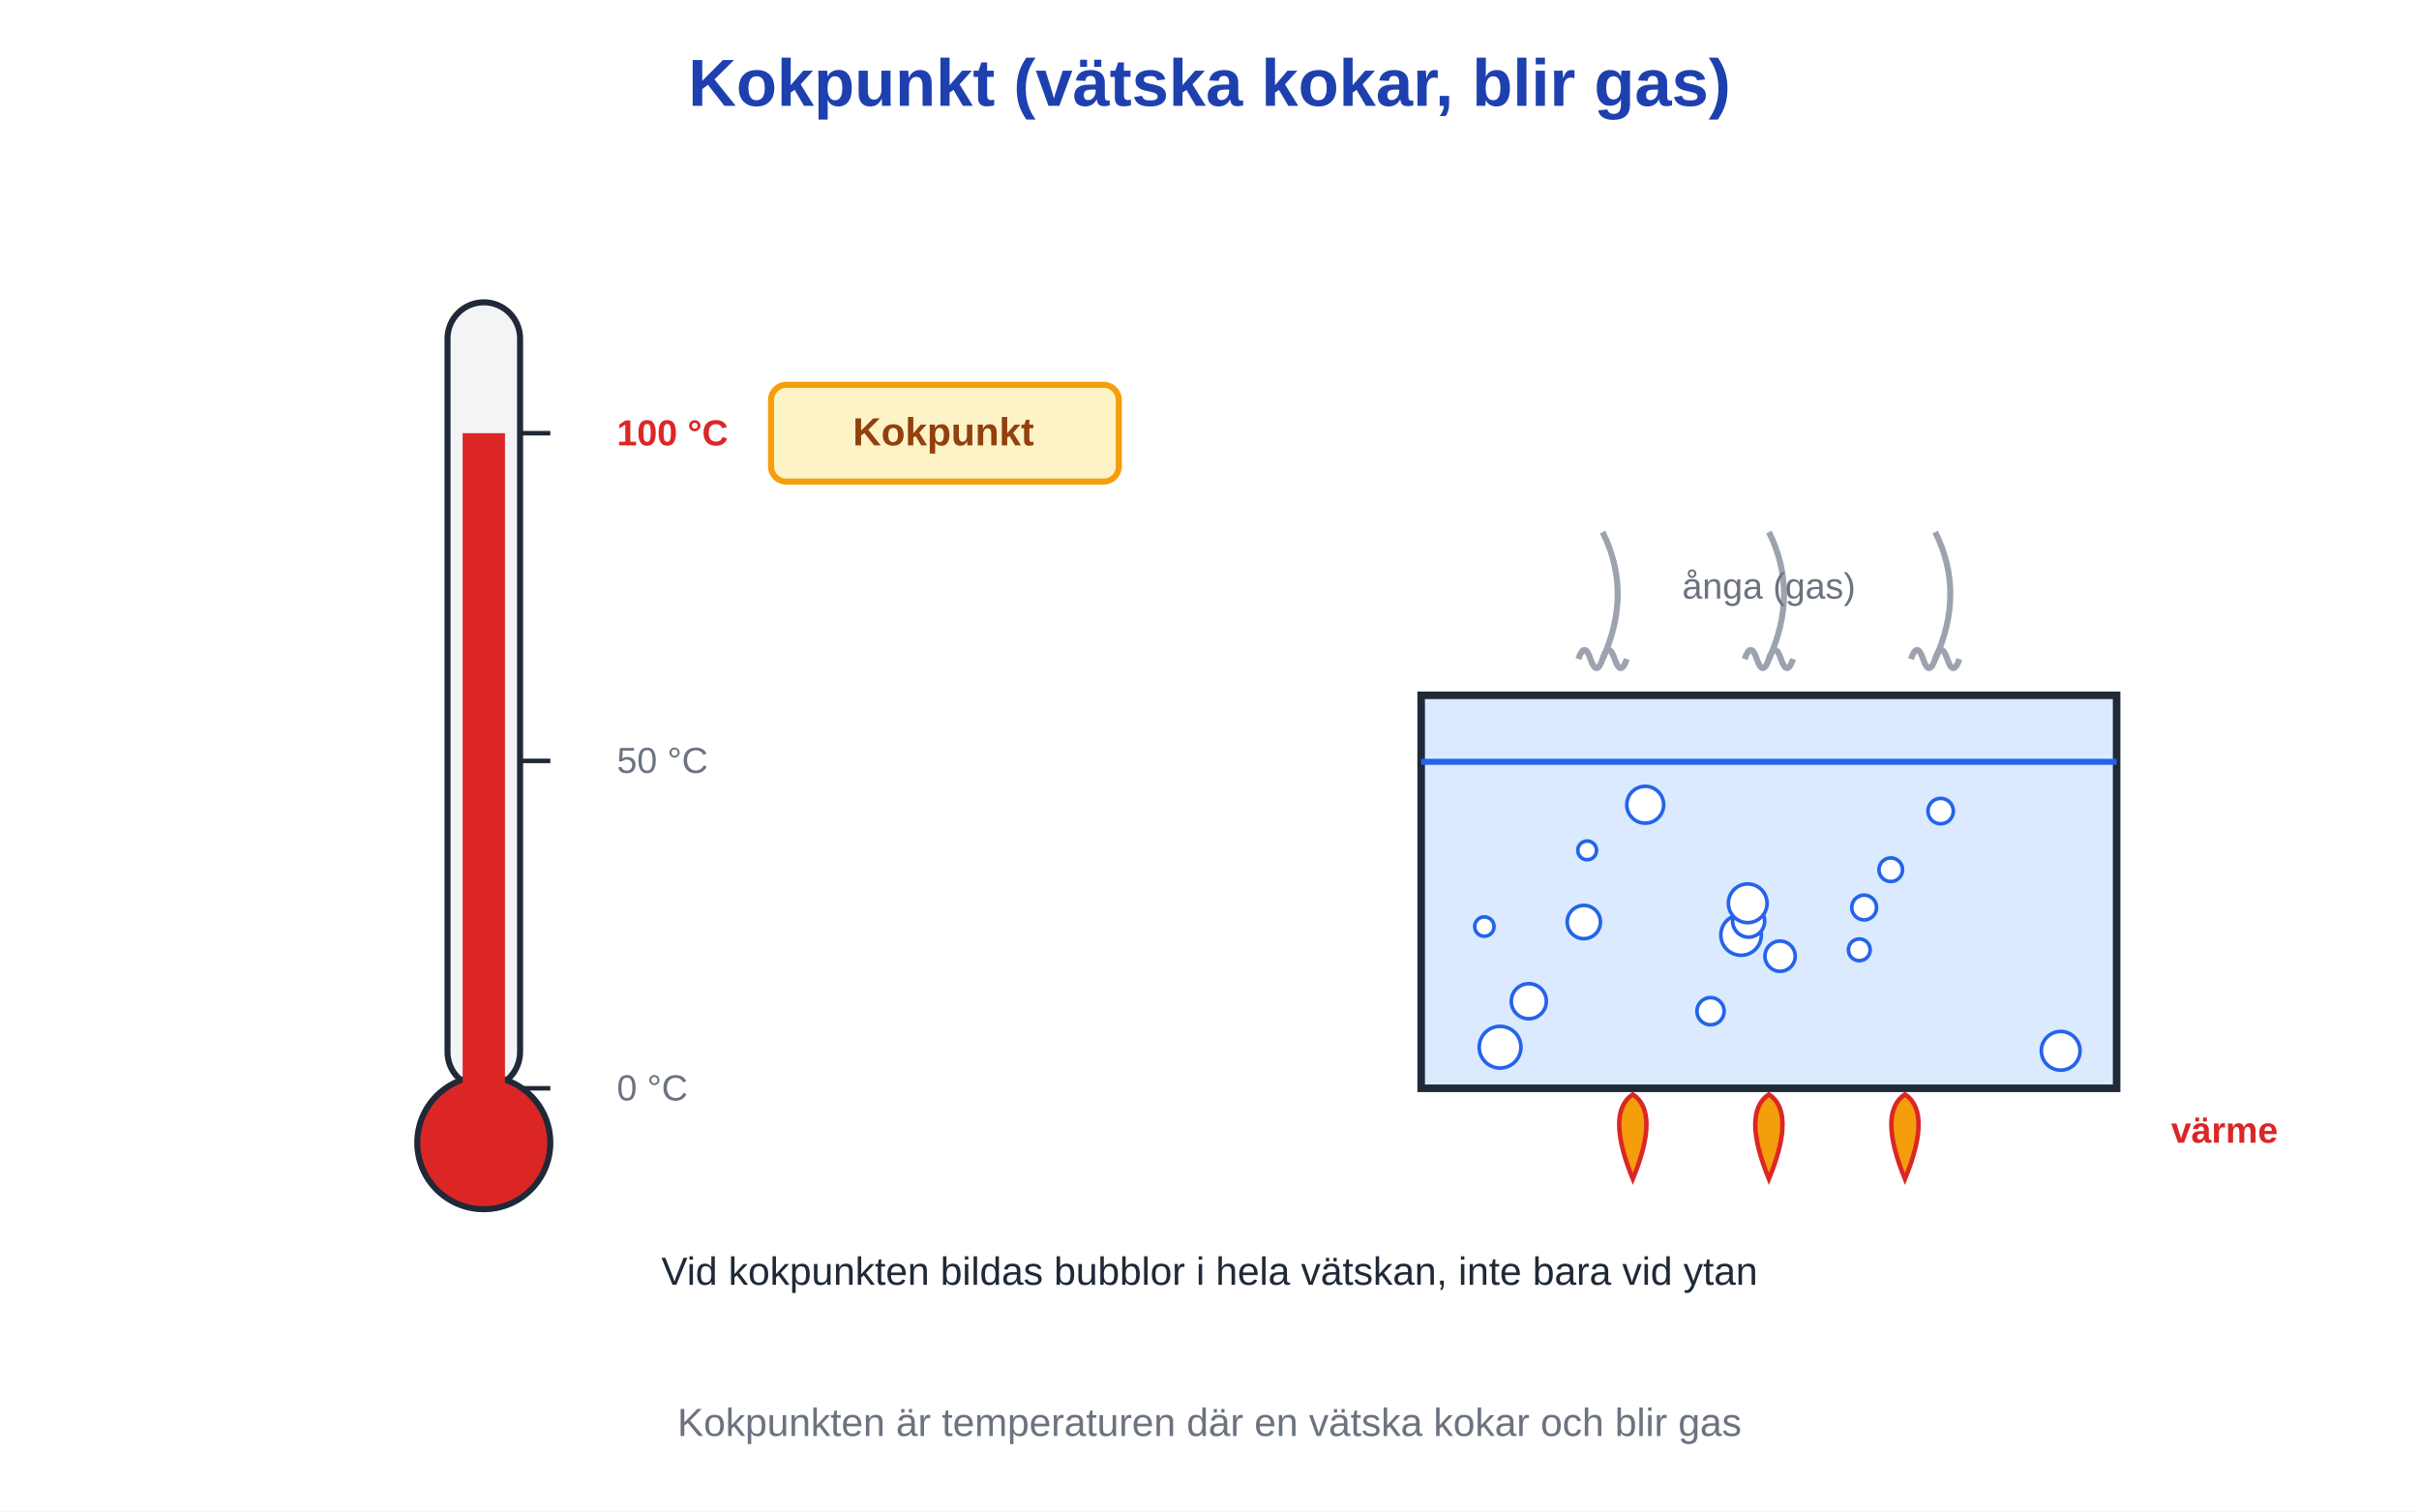
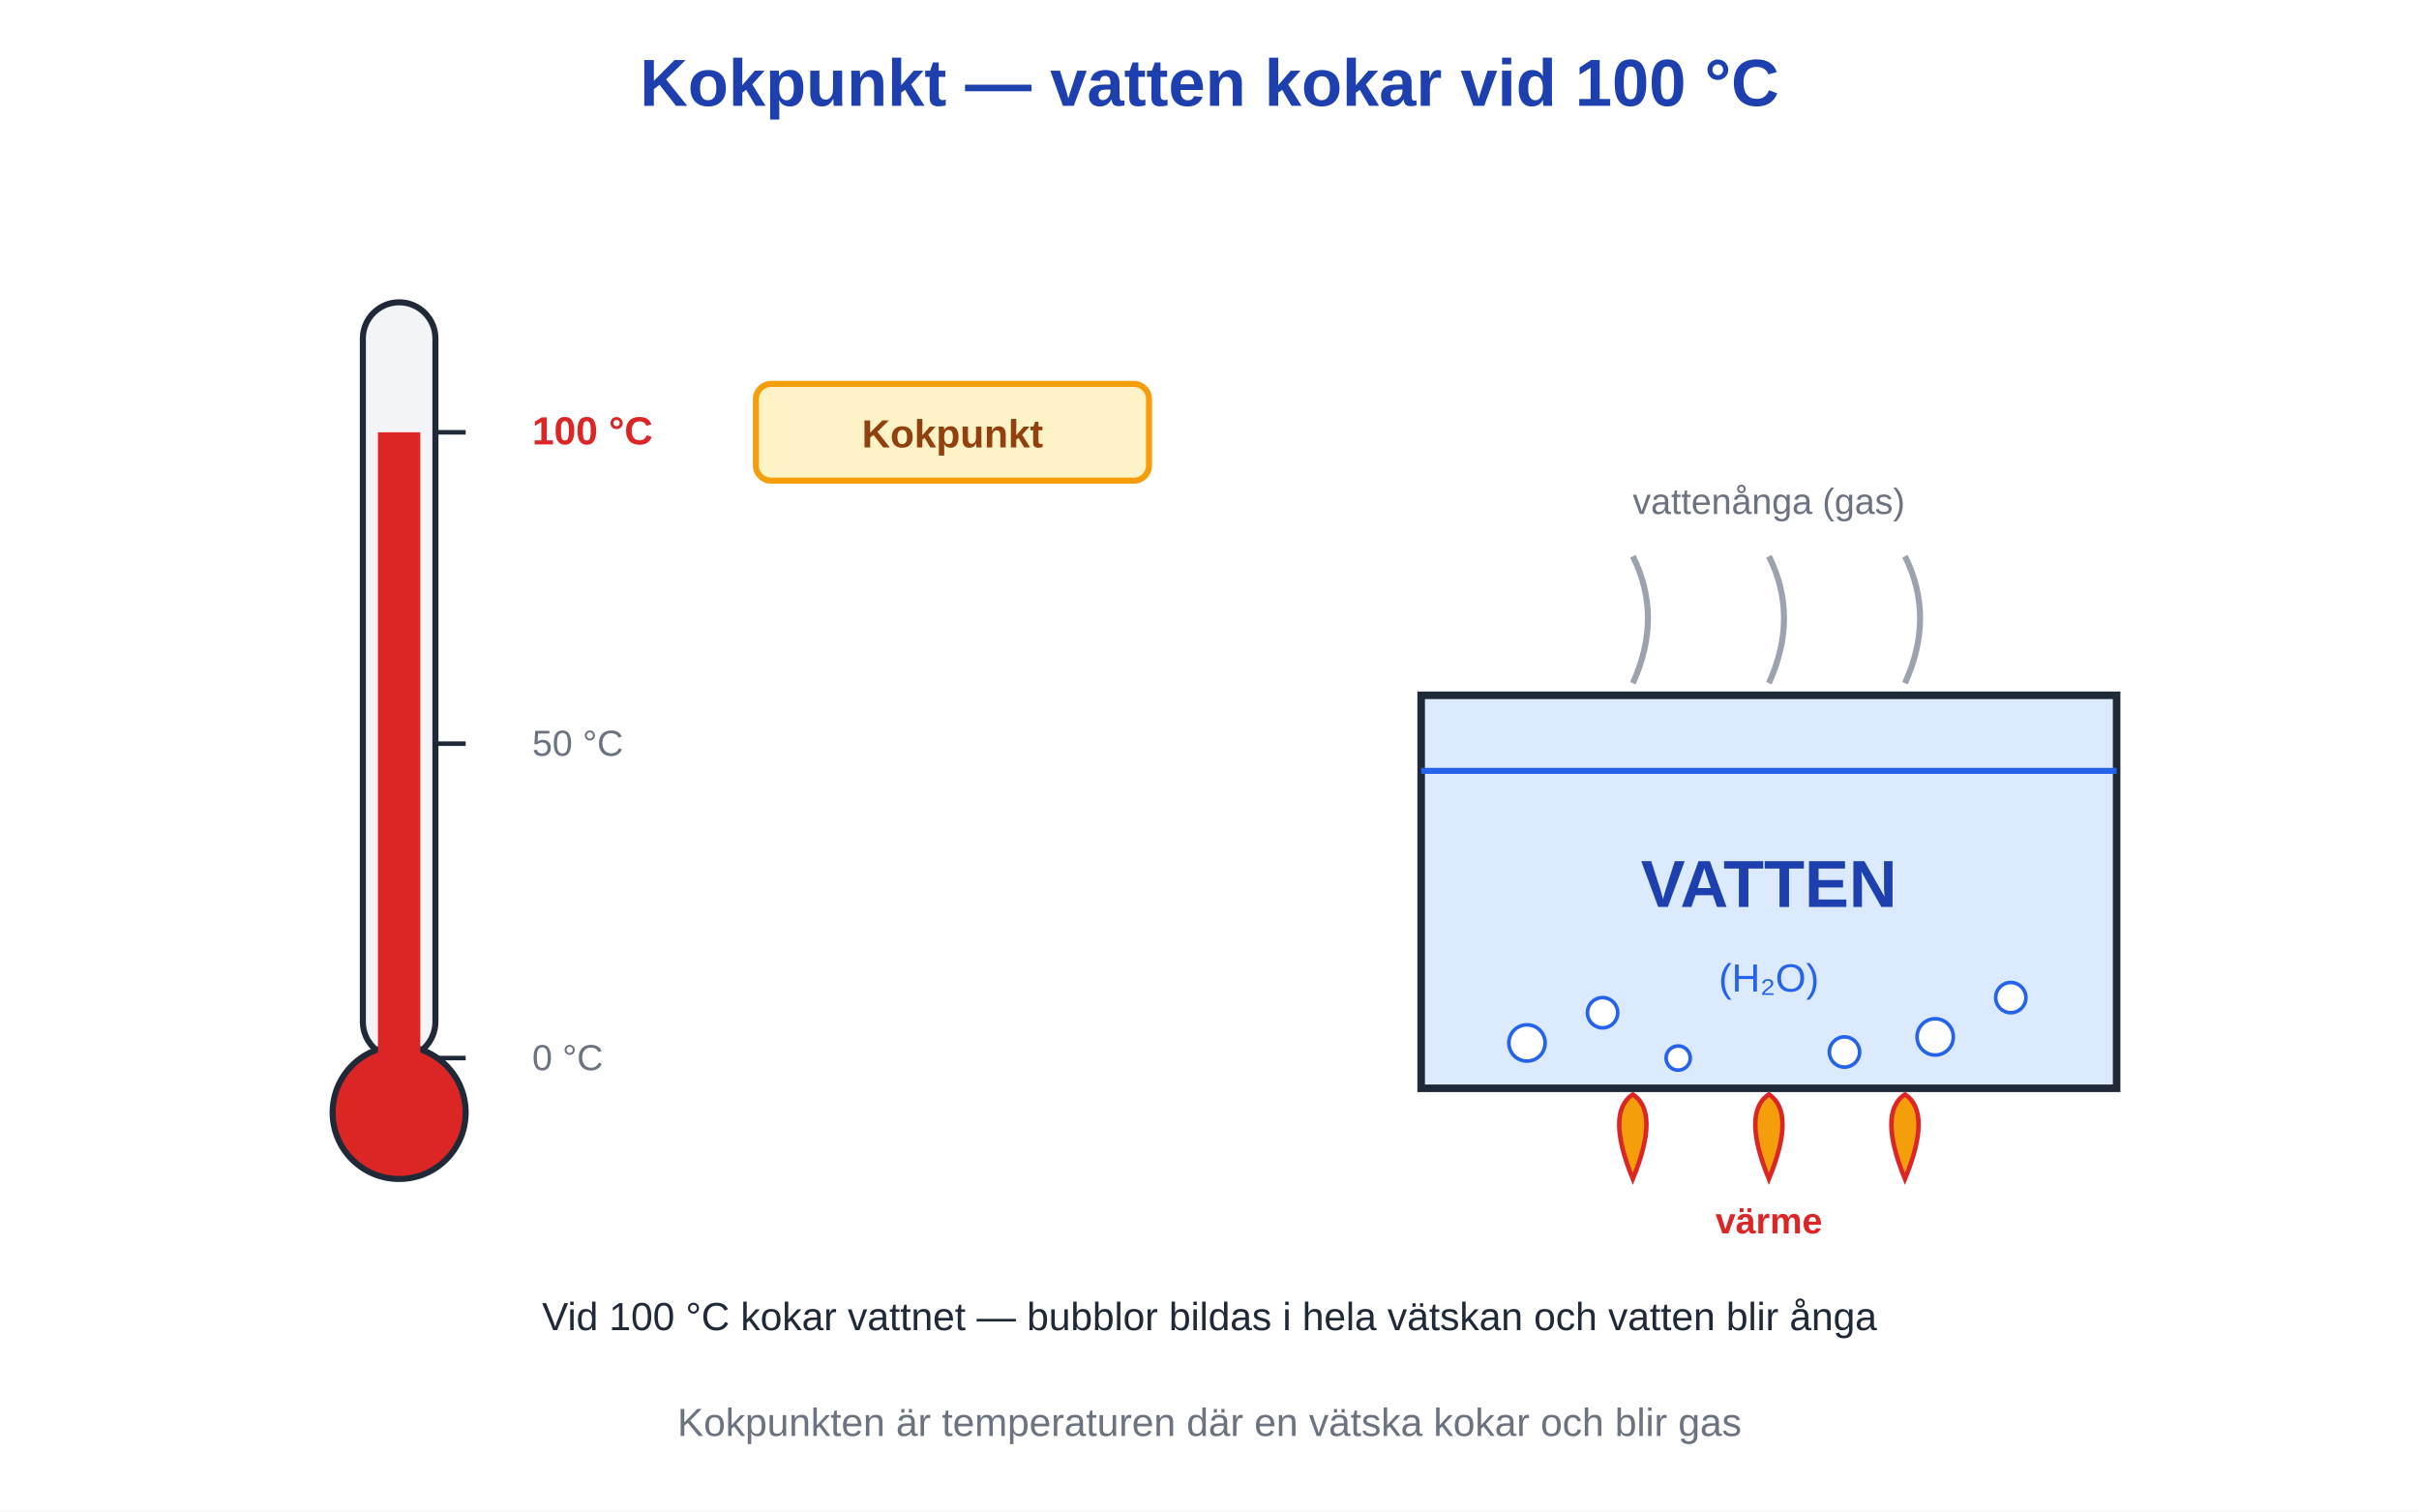
<svg xmlns="http://www.w3.org/2000/svg" viewBox="0 0 800 500" width="800" height="500">
  <rect width="800" height="500" fill="white" />
-   <text x="400" y="35" font-family="Arial,sans-serif" font-size="22" fill="#1e40af" text-anchor="middle" font-weight="bold">Kokpunkt (vätska kokar, blir gas)</text>
-   <rect x="148" y="100" width="24" height="260" rx="12" fill="#f3f4f6" stroke="#1f2937" stroke-width="2" />
-   <circle cx="160" cy="378" r="22" fill="#dc2626" stroke="#1f2937" stroke-width="2" />
-   <rect x="153" y="143.3" width="14" height="218.7" fill="#dc2626" />
-   <circle cx="160" cy="378" r="16" fill="#dc2626" />
-   <line x1="172" y1="360.0" x2="182" y2="360.0" stroke="#1f2937" stroke-width="1.5" />
-   <text x="204" y="364.0" font-family="Arial,sans-serif" font-size="12" fill="#6b7280" text-anchor="start">0 °C</text>
-   <line x1="172" y1="251.7" x2="182" y2="251.7" stroke="#1f2937" stroke-width="1.5" />
-   <text x="204" y="255.667" font-family="Arial,sans-serif" font-size="12" fill="#6b7280" text-anchor="start">50 °C</text>
-   <line x1="172" y1="143.3" x2="182" y2="143.3" stroke="#1f2937" stroke-width="1.5" />
-   <text x="204" y="147.333" font-family="Arial,sans-serif" font-size="12" fill="#dc2626" text-anchor="start" font-weight="bold">100 °C</text>
-   <rect x="255" y="127.3" width="115" height="32" rx="5" fill="#fef3c7" stroke="#f59e0b" stroke-width="2" />
-   <text x="312" y="147.333" font-family="Arial,sans-serif" font-size="13" fill="#92400e" text-anchor="middle" font-weight="bold">Kokpunkt</text>
+   <text x="400" y="35" font-family="Arial,sans-serif" font-size="22" fill="#1e40af" text-anchor="middle" font-weight="bold">Kokpunkt — vatten kokar vid 100 °C</text>
+   <rect x="120" y="100" width="24" height="250" rx="12" fill="#f3f4f6" stroke="#1f2937" stroke-width="2" />
+   <circle cx="132" cy="368" r="22" fill="#dc2626" stroke="#1f2937" stroke-width="2" />
+   <rect x="125" y="143" width="14" height="218" fill="#dc2626" />
+   <circle cx="132" cy="368" r="16" fill="#dc2626" />
+   <line x1="144" y1="350" x2="154" y2="350" stroke="#1f2937" stroke-width="1.5" />
+   <text x="176" y="354" font-family="Arial,sans-serif" font-size="12" fill="#6b7280" text-anchor="start">0 °C</text>
+   <line x1="144" y1="246" x2="154" y2="246" stroke="#1f2937" stroke-width="1.5" />
+   <text x="176" y="250" font-family="Arial,sans-serif" font-size="12" fill="#6b7280" text-anchor="start">50 °C</text>
+   <line x1="144" y1="143" x2="154" y2="143" stroke="#1f2937" stroke-width="1.5" />
+   <text x="176" y="147" font-family="Arial,sans-serif" font-size="13" fill="#dc2626" text-anchor="start" font-weight="bold">100 °C</text>
+   <rect x="250" y="127" width="130" height="32" rx="5" fill="#fef3c7" stroke="#f59e0b" stroke-width="2" />
+   <text x="315" y="148" font-family="Arial,sans-serif" font-size="13" fill="#92400e" text-anchor="middle" font-weight="bold">Kokpunkt</text>
  <rect x="470" y="230" width="230" height="130" fill="#dbeafe" stroke="#1f2937" stroke-width="2.5" />
-   <line x1="470" y1="252" x2="700" y2="252" stroke="#2563eb" stroke-width="2" />
-   <circle cx="575.8" cy="309.3" r="6.7" fill="white" stroke="#2563eb" stroke-width="1.2" />
-   <circle cx="578.3" cy="304.7" r="5.3" fill="white" stroke="#2563eb" stroke-width="1.2" />
-   <circle cx="523.8" cy="305.0" r="5.5" fill="white" stroke="#2563eb" stroke-width="1.2" />
-   <circle cx="641.8" cy="268.3" r="4.2" fill="white" stroke="#2563eb" stroke-width="1.2" />
-   <circle cx="505.6" cy="331.2" r="5.8" fill="white" stroke="#2563eb" stroke-width="1.2" />
-   <circle cx="496.1" cy="346.4" r="6.9" fill="white" stroke="#2563eb" stroke-width="1.2" />
-   <circle cx="614.9" cy="314.2" r="3.6" fill="white" stroke="#2563eb" stroke-width="1.2" />
-   <circle cx="490.9" cy="306.5" r="3.2" fill="white" stroke="#2563eb" stroke-width="1.2" />
-   <circle cx="524.9" cy="281.3" r="3.1" fill="white" stroke="#2563eb" stroke-width="1.2" />
-   <circle cx="578.0" cy="298.8" r="6.4" fill="white" stroke="#2563eb" stroke-width="1.2" />
-   <circle cx="588.7" cy="316.3" r="5.0" fill="white" stroke="#2563eb" stroke-width="1.2" />
-   <circle cx="616.5" cy="300.2" r="4.1" fill="white" stroke="#2563eb" stroke-width="1.2" />
-   <circle cx="681.5" cy="347.6" r="6.4" fill="white" stroke="#2563eb" stroke-width="1.2" />
-   <circle cx="625.3" cy="287.7" r="3.9" fill="white" stroke="#2563eb" stroke-width="1.2" />
-   <circle cx="544.1" cy="266.2" r="6.1" fill="white" stroke="#2563eb" stroke-width="1.2" />
-   <circle cx="565.7" cy="334.5" r="4.5" fill="white" stroke="#2563eb" stroke-width="1.2" />
-   <path d="M 522.0 218.0 Q 524.0 212.0 526.0 218.0 Q 528.0 224.0 530.0 218.0 Q 532.0 212.0 534.0 218.0 Q 536.0 224.0 538.0 218.0" fill="none" stroke="#9ca3af" stroke-width="2" />
-   <path d="M 530 218 q 10 -22 0 -42" fill="none" stroke="#9ca3af" stroke-width="2" />
-   <path d="M 577.0 218.0 Q 579.0 212.0 581.0 218.0 Q 583.0 224.0 585.0 218.0 Q 587.0 212.0 589.0 218.0 Q 591.0 224.0 593.0 218.0" fill="none" stroke="#9ca3af" stroke-width="2" />
-   <path d="M 585 218 q 10 -22 0 -42" fill="none" stroke="#9ca3af" stroke-width="2" />
-   <path d="M 632.0 218.0 Q 634.0 212.0 636.0 218.0 Q 638.0 224.0 640.0 218.0 Q 642.0 212.0 644.0 218.0 Q 646.0 224.0 648.0 218.0" fill="none" stroke="#9ca3af" stroke-width="2" />
-   <path d="M 640 218 q 10 -22 0 -42" fill="none" stroke="#9ca3af" stroke-width="2" />
-   <text x="585.0" y="198" font-family="Arial,sans-serif" font-size="12" fill="#6b7280" text-anchor="middle">ånga (gas)</text>
+   <line x1="470" y1="255" x2="700" y2="255" stroke="#2563eb" stroke-width="2" />
+   <text x="585" y="300" font-family="Arial,sans-serif" font-size="22" fill="#1e40af" text-anchor="middle" font-weight="bold">VATTEN</text>
+   <text x="585" y="328" font-family="Arial,sans-serif" font-size="13" fill="#2563eb" text-anchor="middle">(H₂O)</text>
+   <circle cx="505" cy="345" r="6" fill="white" stroke="#2563eb" stroke-width="1.2" />
+   <circle cx="530" cy="335" r="5" fill="white" stroke="#2563eb" stroke-width="1.2" />
+   <circle cx="640" cy="343" r="6" fill="white" stroke="#2563eb" stroke-width="1.2" />
+   <circle cx="665" cy="330" r="5" fill="white" stroke="#2563eb" stroke-width="1.2" />
+   <circle cx="555" cy="350" r="4" fill="white" stroke="#2563eb" stroke-width="1.2" />
+   <circle cx="610" cy="348" r="5" fill="white" stroke="#2563eb" stroke-width="1.2" />
+   <path d="M 540 226 q 10 -22 0 -42" fill="none" stroke="#9ca3af" stroke-width="2" />
+   <path d="M 585 226 q 10 -22 0 -42" fill="none" stroke="#9ca3af" stroke-width="2" />
+   <path d="M 630 226 q 10 -22 0 -42" fill="none" stroke="#9ca3af" stroke-width="2" />
+   <text x="585" y="170" font-family="Arial,sans-serif" font-size="12" fill="#6b7280" text-anchor="middle">vattenånga (gas)</text>
  <path d="M 540 390 Q 531 368 540 362 Q 549 368 540 390 Z" fill="#f59e0b" stroke="#dc2626" stroke-width="1.5" />
  <path d="M 585 390 Q 576 368 585 362 Q 594 368 585 390 Z" fill="#f59e0b" stroke="#dc2626" stroke-width="1.5" />
  <path d="M 630 390 Q 621 368 630 362 Q 639 368 630 390 Z" fill="#f59e0b" stroke="#dc2626" stroke-width="1.5" />
-   <text x="718" y="378" font-family="Arial,sans-serif" font-size="12" fill="#dc2626" text-anchor="start" font-weight="bold">värme</text>
-   <text x="400" y="425" font-family="Arial,sans-serif" font-size="13" fill="#1f2937" text-anchor="middle">Vid kokpunkten bildas bubblor i hela vätskan, inte bara vid ytan</text>
+   <text x="585" y="408" font-family="Arial,sans-serif" font-size="12" fill="#dc2626" text-anchor="middle" font-weight="bold">värme</text>
+   <text x="400" y="440" font-family="Arial,sans-serif" font-size="13" fill="#1f2937" text-anchor="middle">Vid 100 °C kokar vattnet — bubblor bildas i hela vätskan och vatten blir ånga</text>
  <text x="400" y="475" font-family="Arial,sans-serif" font-size="13" fill="#6b7280" text-anchor="middle">Kokpunkten är temperaturen där en vätska kokar och blir gas</text>
</svg>
